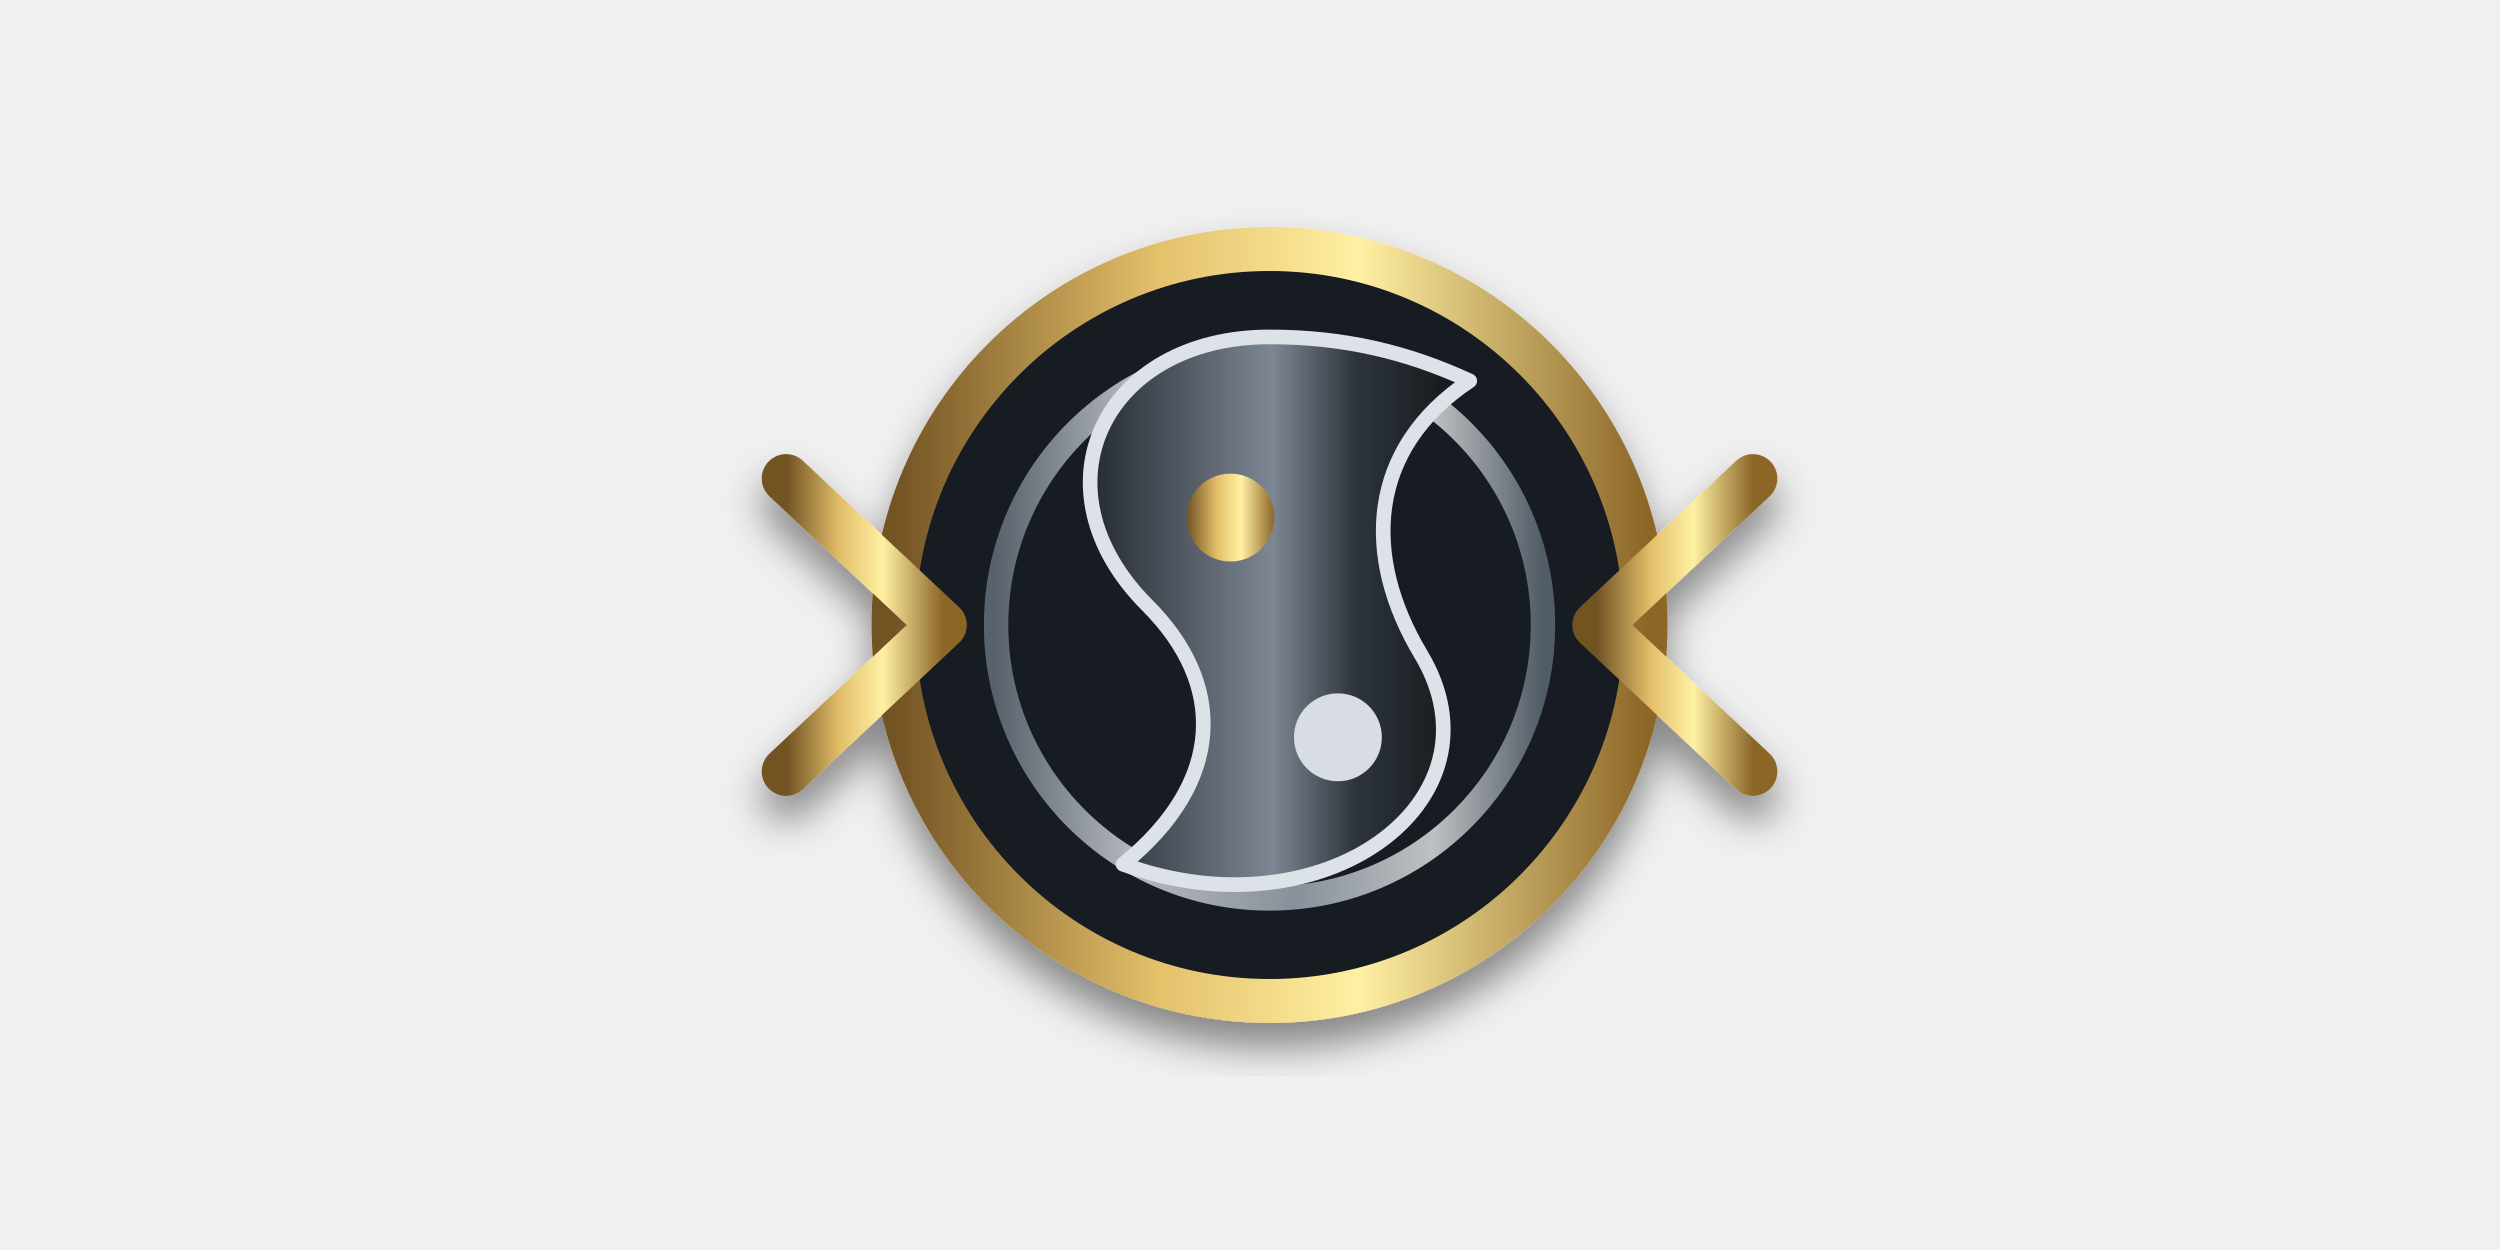
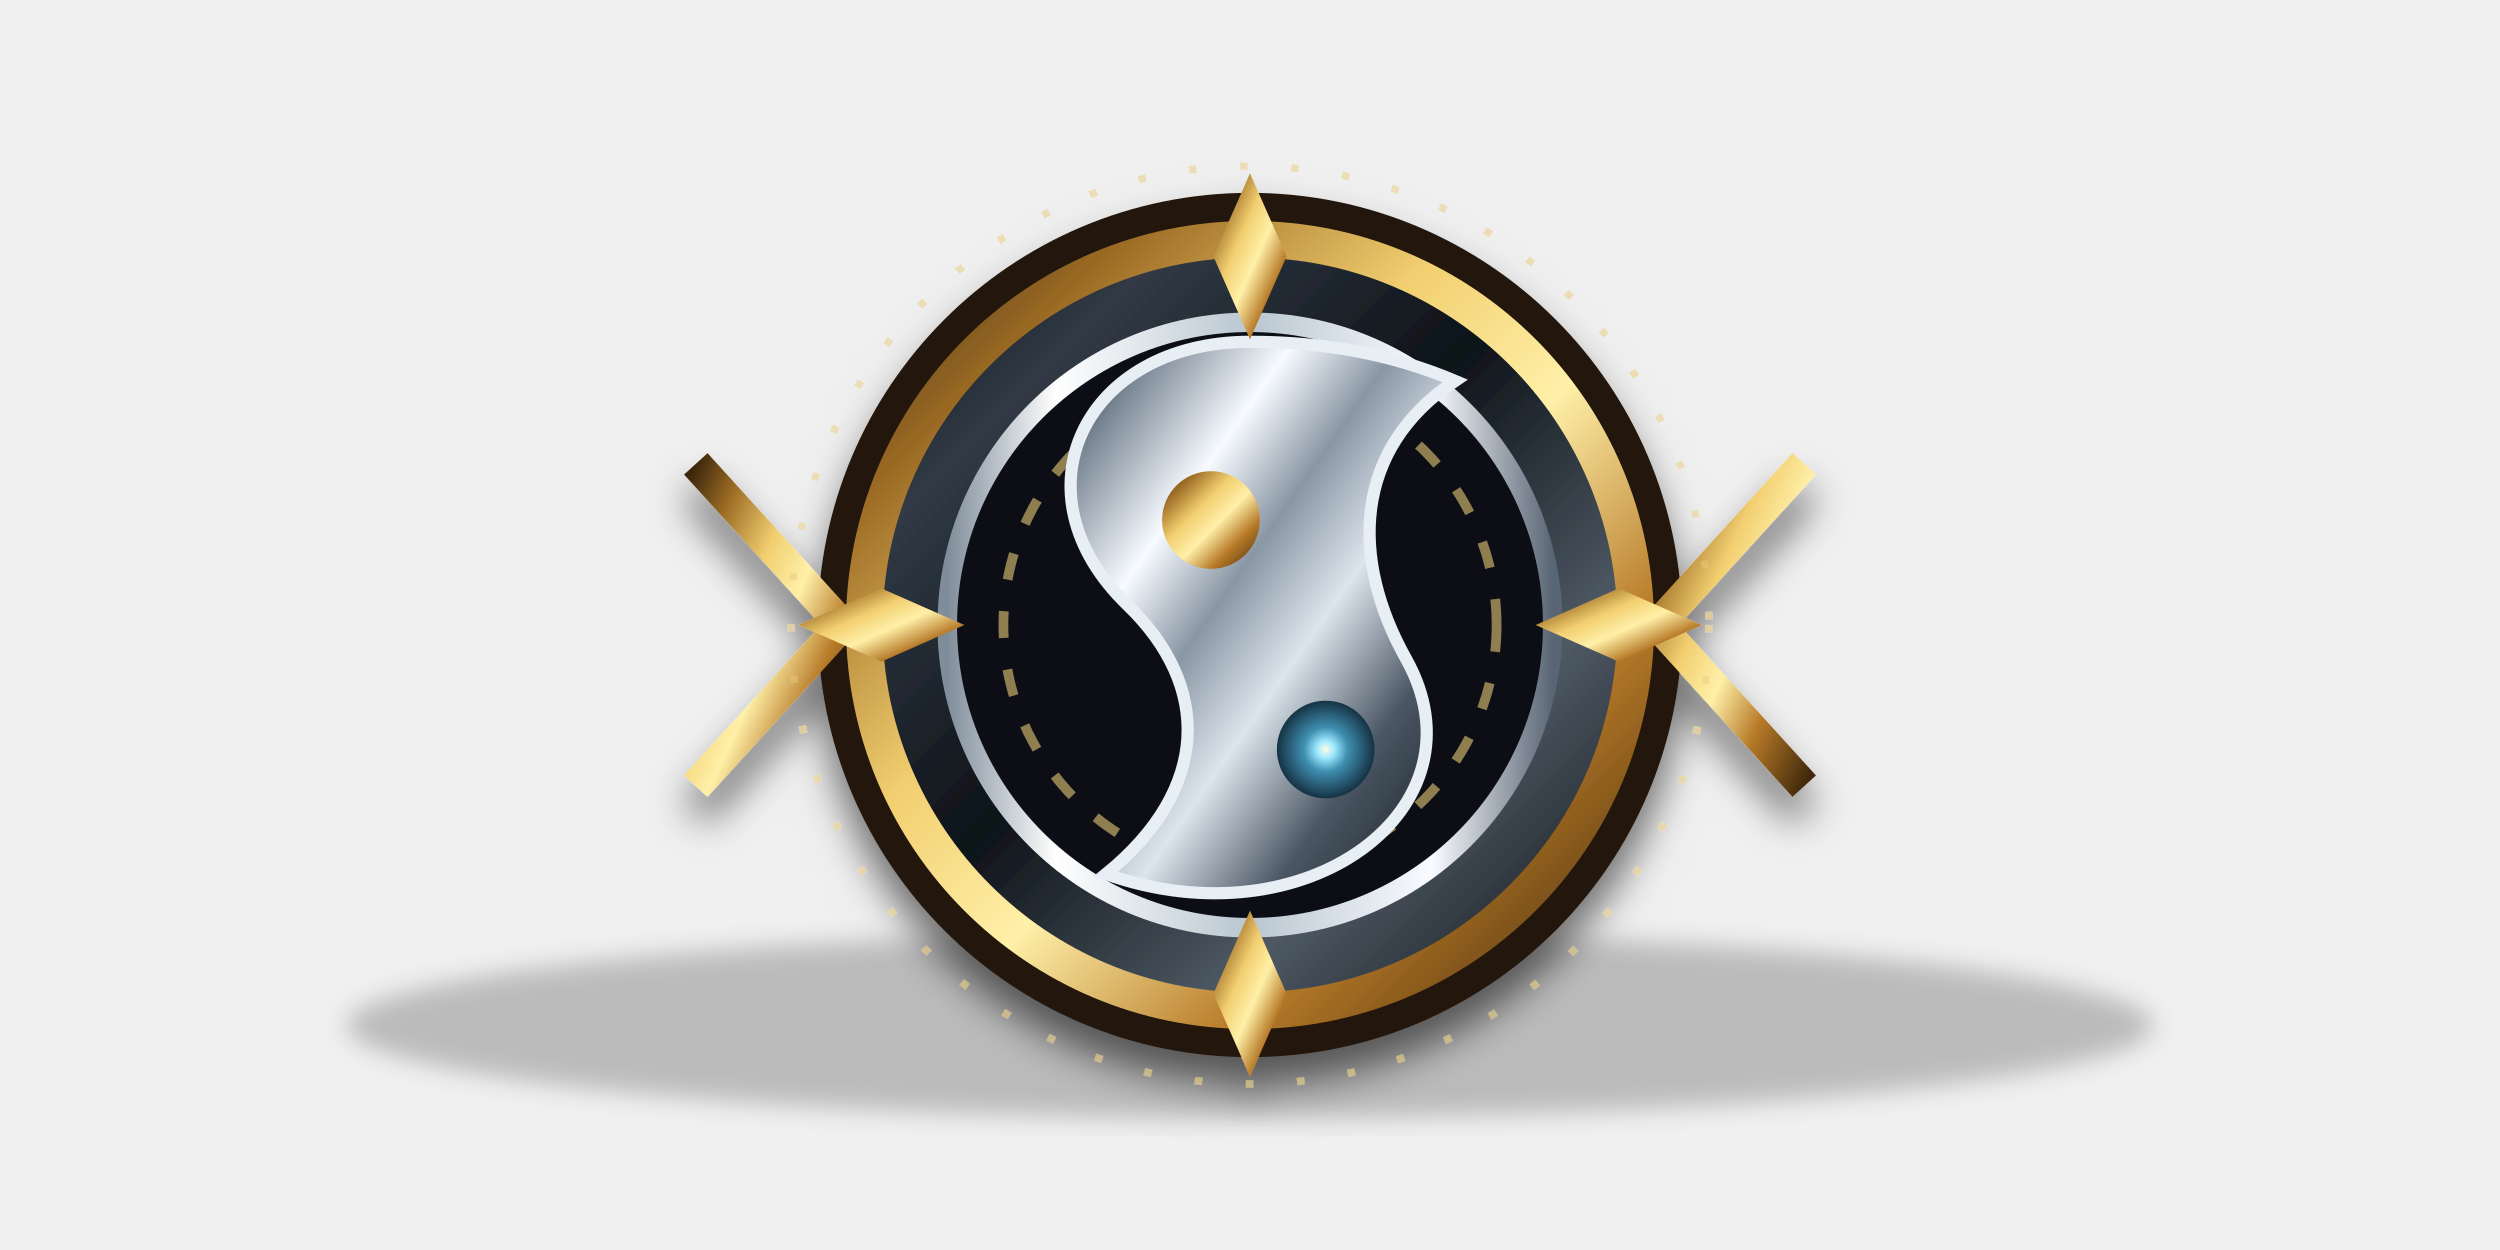
- <svg xmlns="http://www.w3.org/2000/svg" width="512" height="256" viewBox="0 0 512 256">
+ <svg xmlns="http://www.w3.org/2000/svg" width="1024" height="512" viewBox="0 0 1024 512" role="img" aria-label="법기 마스터 무기">
  <defs>
-     <linearGradient id="steel" x1="0" x2="1">
-       <stop offset="0" stop-color="#707a86" />
-       <stop offset=".25" stop-color="#e9edf2" />
-       <stop offset=".55" stop-color="#aeb8c4" />
-       <stop offset=".8" stop-color="#f7f8f9" />
-       <stop offset="1" stop-color="#65717e" />
+     <linearGradient id="steel" x1="0" y1="0" x2="1" y2="1">
+       <stop stop-color="#161d24" />
+       <stop offset=".12" stop-color="#7c8997" />
+       <stop offset=".29" stop-color="#f7fbff" />
+       <stop offset=".43" stop-color="#8996a4" />
+       <stop offset=".58" stop-color="#dce5ed" />
+       <stop offset=".76" stop-color="#4a5663" />
+       <stop offset="1" stop-color="#11171d" />
    </linearGradient>
-     <linearGradient id="darksteel" x1="0" x2="1">
-       <stop stop-color="#242a31" />
-       <stop offset=".48" stop-color="#7d8793" />
-       <stop offset=".7" stop-color="#2e343b" />
-       <stop offset="1" stop-color="#111519" />
+     <linearGradient id="steelEdge" x1="0" x2="1">
+       <stop stop-color="#7f8d9a" />
+       <stop offset=".18" stop-color="#fff" />
+       <stop offset=".5" stop-color="#b9c6d0" />
+       <stop offset=".8" stop-color="#f9fbff" />
+       <stop offset="1" stop-color="#596574" />
    </linearGradient>
-     <linearGradient id="gold" x1="0" x2="1">
-       <stop stop-color="#725223" />
-       <stop offset=".35" stop-color="#e4c06a" />
-       <stop offset=".62" stop-color="#fff0a3" />
-       <stop offset="1" stop-color="#8c6628" />
+     <linearGradient id="blackSteel" x1="0" y1="0" x2="1" y2="1">
+       <stop stop-color="#07090d" />
+       <stop offset=".2" stop-color="#313a45" />
+       <stop offset=".46" stop-color="#0d1218" />
+       <stop offset=".72" stop-color="#4e5964" />
+       <stop offset="1" stop-color="#07090c" />
    </linearGradient>
-     <linearGradient id="wood" x1="0" x2="1">
-       <stop stop-color="#2d1a11" />
-       <stop offset=".5" stop-color="#74503a" />
-       <stop offset="1" stop-color="#25150e" />
+     <linearGradient id="gold" x1="0" y1="0" x2="1" y2="1">
+       <stop stop-color="#3c270c" />
+       <stop offset=".17" stop-color="#9d6c25" />
+       <stop offset=".38" stop-color="#f2cf70" />
+       <stop offset=".55" stop-color="#fff0a8" />
+       <stop offset=".75" stop-color="#b77a28" />
+       <stop offset="1" stop-color="#42290c" />
    </linearGradient>
-     <filter id="shadow">
-       <feGaussianBlur in="SourceAlpha" stdDeviation="4" />
-       <feOffset dy="5" />
+     <linearGradient id="jade" x1="0" y1="0" x2="1" y2="1">
+       <stop stop-color="#123329" />
+       <stop offset=".35" stop-color="#3e8e70" />
+       <stop offset=".62" stop-color="#9adac0" />
+       <stop offset="1" stop-color="#16382c" />
+     </linearGradient>
+     <linearGradient id="wood" x1="0" y1="0" x2="1" y2="0">
+       <stop stop-color="#140b08" />
+       <stop offset=".18" stop-color="#4f2b1d" />
+       <stop offset=".5" stop-color="#99603a" />
+       <stop offset=".72" stop-color="#4d2a1a" />
+       <stop offset="1" stop-color="#130a07" />
+     </linearGradient>
+     <linearGradient id="leather" x1="0" y1="0" x2="1" y2="1">
+       <stop stop-color="#180b08" />
+       <stop offset=".3" stop-color="#743b28" />
+       <stop offset=".54" stop-color="#b06a47" />
+       <stop offset=".8" stop-color="#4c241a" />
+       <stop offset="1" stop-color="#130908" />
+     </linearGradient>
+     <radialGradient id="gem">
+       <stop stop-color="#fffbe4" />
+       <stop offset=".18" stop-color="#9ee9ff" />
+       <stop offset=".45" stop-color="#3f8fb1" />
+       <stop offset="1" stop-color="#163244" />
+     </radialGradient>
+     <pattern id="damascus" width="36" height="20" patternUnits="userSpaceOnUse" patternTransform="rotate(-8)">
+       <path d="M-8 5 Q8 -2 24 5 T56 5M-8 15 Q8 8 24 15 T56 15" fill="none" stroke="#fff" stroke-opacity=".09" stroke-width="2" />
+     </pattern>
+     <pattern id="wrap" width="20" height="20" patternUnits="userSpaceOnUse" patternTransform="rotate(35)">
+       <path d="M0 0V20" stroke="#d5a570" stroke-width="5" />
+       <path d="M8 0V20" stroke="#5b2e21" stroke-width="5" />
+     </pattern>
+     <filter id="shadow" x="-30%" y="-30%" width="160%" height="180%">
+       <feGaussianBlur in="SourceAlpha" stdDeviation="8" />
+       <feOffset dy="11" />
      <feComponentTransfer>
-         <feFuncA type="linear" slope=".45" />
+         <feFuncA type="linear" slope=".55" />
      </feComponentTransfer>
      <feMerge>
        <feMergeNode />
        <feMergeNode in="SourceGraphic" />
      </feMerge>
    </filter>
+     <filter id="soft">
+       <feGaussianBlur stdDeviation="5" />
+     </filter>
  </defs>
-   <g filter="url(#shadow)" stroke-linecap="round" stroke-linejoin="round">
-     <g>
-       <circle cx="260" cy="128" r="77" fill="#151a20" stroke="url(#gold)" stroke-width="9" />
-       <circle cx="260" cy="128" r="56" fill="none" stroke="url(#steel)" stroke-width="5" opacity=".75" />
-       <path d="M260 69 C226 69 211 100 235 124 C251 140 251 160 230 177 C271 192 309 164 291 134 C279 114 280 92 301 78 C288 72 275 69 260 69Z" fill="url(#darksteel)" stroke="#dde2e8" stroke-width="3" />
-       <circle cx="252" cy="106" r="9" fill="url(#gold)" />
-       <circle cx="274" cy="151" r="9" fill="#d8dde5" />
-       <path d="M161 98 L193 128 L161 158" fill="none" stroke="url(#gold)" stroke-width="10" />
-       <path d="M359 98 L327 128 L359 158" fill="none" stroke="url(#gold)" stroke-width="10" />
+   <ellipse cx="512" cy="420" rx="370" ry="38" fill="#000" opacity=".22" filter="url(#soft)" />
+   <g filter="url(#shadow)">
+     <circle cx="512" cy="256" r="168" fill="#090d12" stroke="#21170b" stroke-width="18" />
+     <circle cx="512" cy="256" r="158" fill="url(#blackSteel)" stroke="url(#gold)" stroke-width="15" />
+     <circle cx="512" cy="256" r="124" fill="#0a1015" stroke="url(#steelEdge)" stroke-width="8" />
+     <circle cx="512" cy="256" r="101" fill="none" stroke="#d7b96e" stroke-width="4" stroke-dasharray="11 13" opacity=".65" />
+     <path d="M512 140 C444 140 414 202 462 248 C496 281 496 323 453 358 C535 387 610 331 576 270 C553 229 554 184 596 156 C570 145 542 140 512 140Z" fill="url(#steel)" stroke="#e7eef4" stroke-width="5" />
+     <circle cx="496" cy="213" r="20" fill="url(#gold)" />
+     <circle cx="543" cy="307" r="20" fill="url(#gem)" />
+     <g stroke="url(#gold)" stroke-width="13" fill="none">
+       <path d="M285 190 L345 256 L285 322" />
+       <path d="M739 190 L679 256 L739 322" />
    </g>
+     <g fill="url(#gold)">
+       <path d="M512 71l15 34-15 34-15-34z" />
+       <path d="M512 373l15 34-15 34-15-34z" />
+       <path d="M327 256l34 15 34-15-34-15z" />
+       <path d="M629 256l34 15 34-15-34-15z" />
+     </g>
+     <circle cx="512" cy="256" r="188" fill="none" stroke="#e8ca79" stroke-width="3" stroke-dasharray="3 18" opacity=".48" />
  </g>
</svg>
